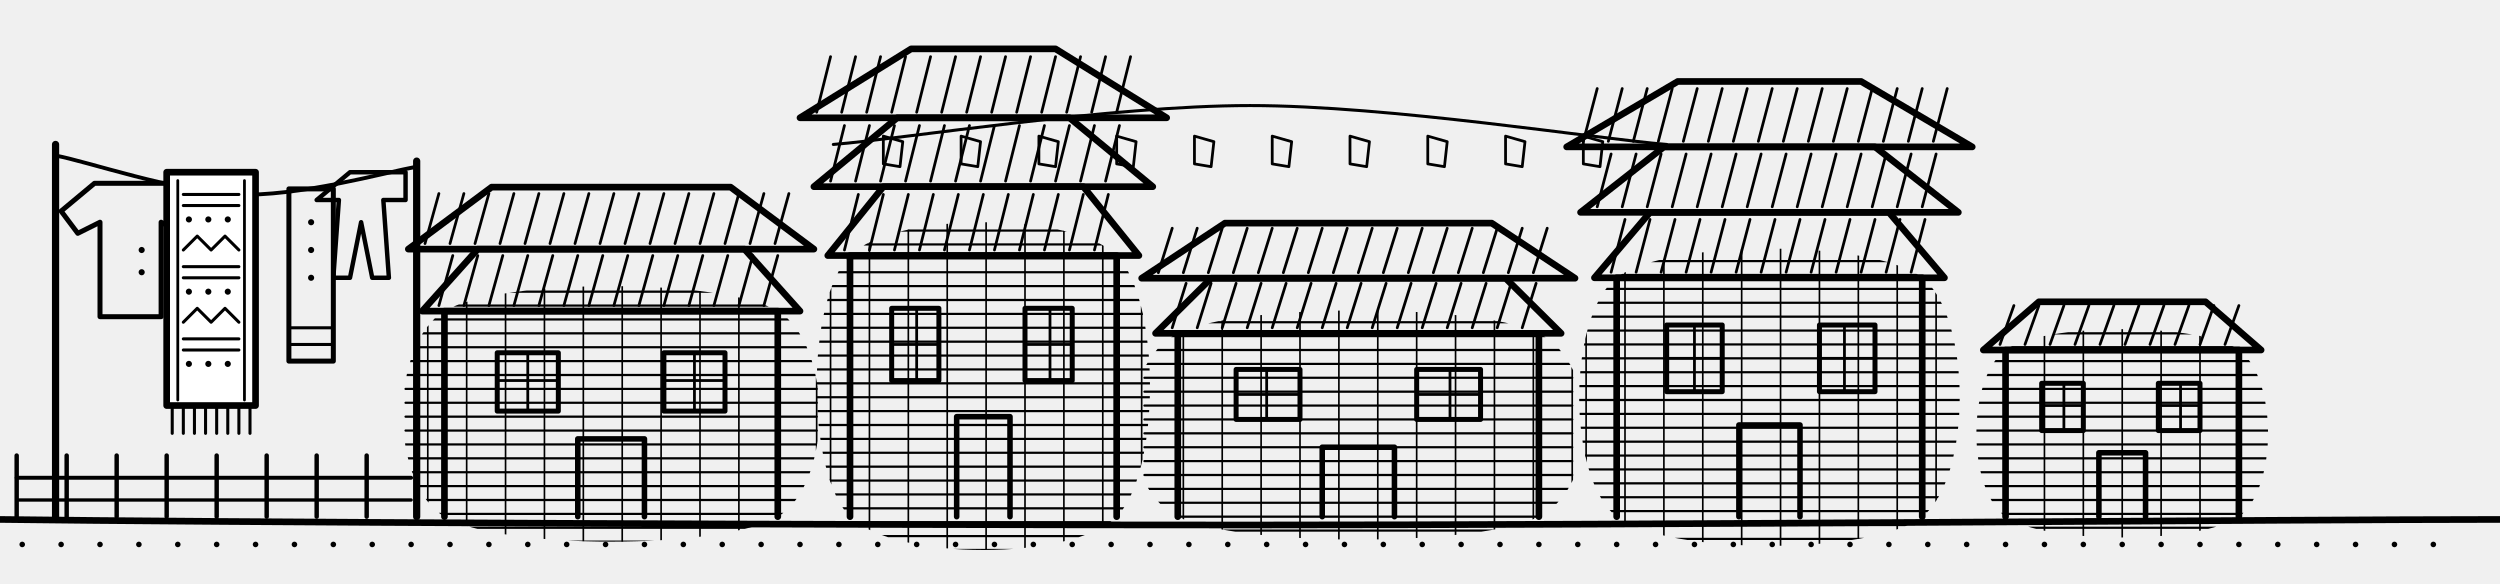
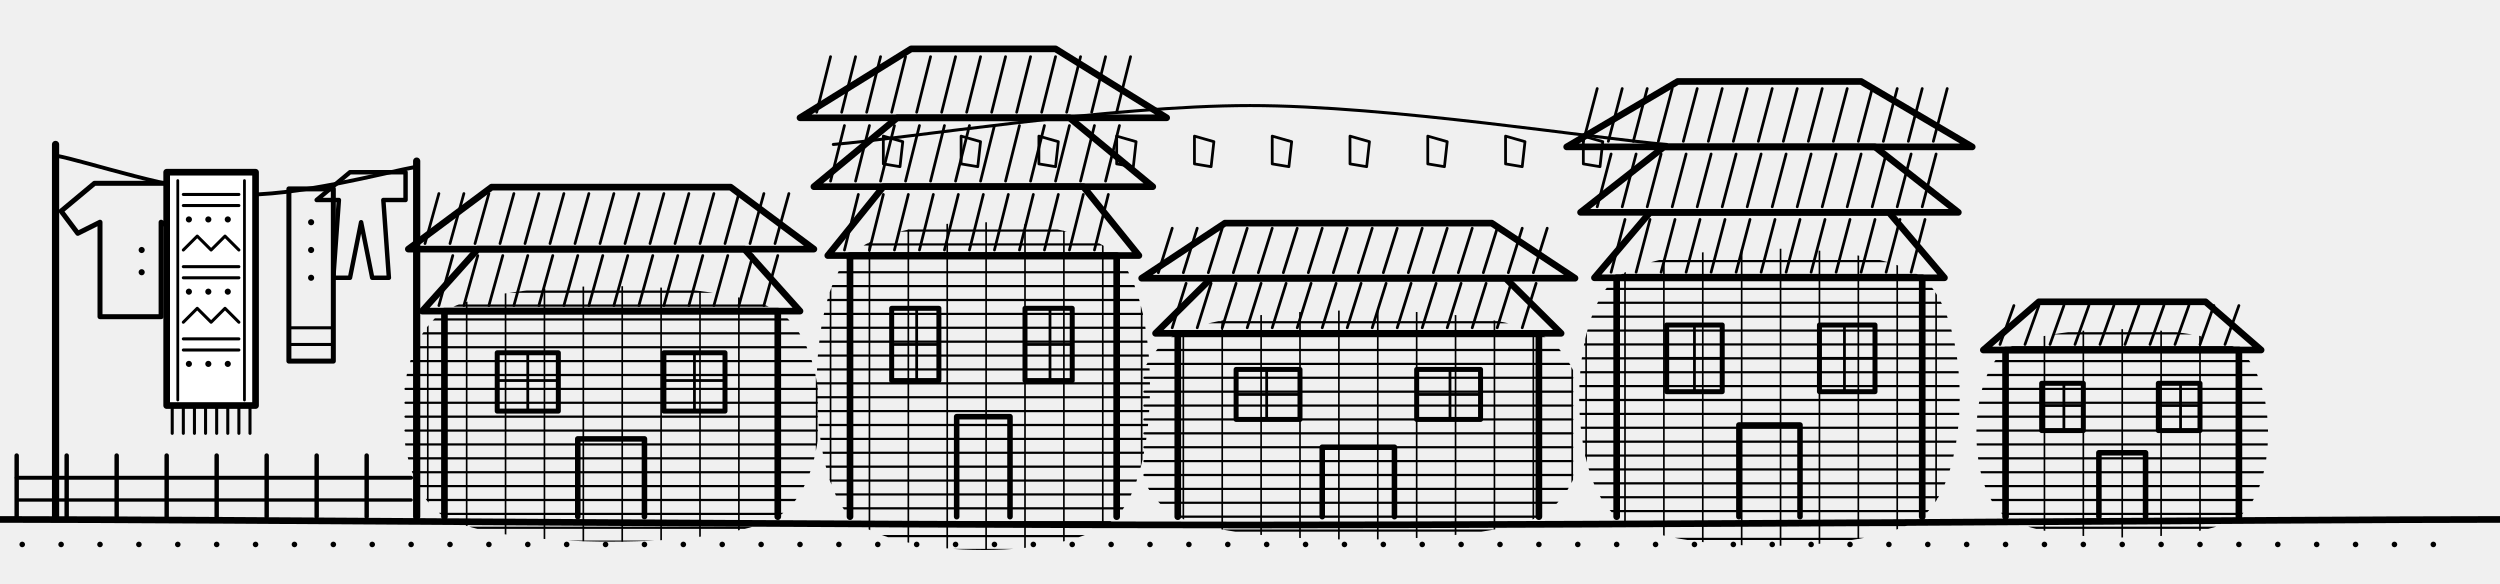
<svg xmlns="http://www.w3.org/2000/svg" viewBox="0 0 900 210" fill="none" stroke="currentColor" stroke-linecap="round" stroke-linejoin="round" aria-hidden="true" focusable="false">
-   <path d="M0 187C75 188 300 189 450 189C600 189 825 187 900 187" stroke-width="2.4" />
+   <path d="M0 187C75 187 300 189 450 189C601 189 825 187 900 187" stroke-width="2.4" />
  <path d="M8 196h0M22 196h0M36 196h0M50 196h0M64 196h0M78 196h0M92 196h0M106 196h0M120 196h0M134 196h0M148 196h0M162 196h0M176 196h0M190 196h0M204 196h0M218 196h0M232 196h0M246 196h0M260 196h0M274 196h0M288 196h0M302 196h0M316 196h0M330 196h0M344 196h0M358 196h0M372 196h0M386 196h0M400 196h0M414 196h0M428 196h0M442 196h0M456 196h0M470 196h0M484 196h0M498 196h0M512 196h0M526 196h0M540 196h0M554 196h0M568 196h0M582 196h0M596 196h0M610 196h0M624 196h0M638 196h0M652 196h0M666 196h0M680 196h0M694 196h0M708 196h0M722 196h0M736 196h0M750 196h0M764 196h0M778 196h0M792 196h0M806 196h0M820 196h0M834 196h0M848 196h0M862 196h0M876 196h0" stroke-width="2" />
  <line x1="6" y1="186" x2="6" y2="164" stroke-width="1.6" />
  <line x1="24" y1="186" x2="24" y2="164" stroke-width="1.6" />
  <line x1="42" y1="186" x2="42" y2="164" stroke-width="1.6" />
  <line x1="60" y1="186" x2="60" y2="164" stroke-width="1.6" />
  <line x1="78" y1="186" x2="78" y2="164" stroke-width="1.6" />
  <line x1="96" y1="186" x2="96" y2="164" stroke-width="1.6" />
  <line x1="114" y1="186" x2="114" y2="164" stroke-width="1.6" />
  <line x1="132" y1="186" x2="132" y2="164" stroke-width="1.6" />
  <line x1="6" y1="172" x2="148" y2="172" stroke-width="1.4" />
  <line x1="6" y1="180" x2="148" y2="180" stroke-width="1.2" />
  <path d="M160 186V112H280V186" stroke-width="2.4" />
  <clipPath id="v1">
    <path d="M160 112C180 100 260 100 280 112C300 124 300 174 280 186C260 198 180 198 160 186C140 174 140 124 160 112Z" />
  </clipPath>
  <g clip-path="url(#v1)">
    <path d="M146 75L294 75M146 80L294 80M146 85L294 85M146 90L294 90M146 95L294 95M146 100L294 100M146 105L294 105M146 110L294 110M146 115L294 115M146 120L294 120M146 125L294 125M146 130L294 130M146 135L294 135M146 140L294 140M146 145L294 145M146 150L294 150M146 155L294 155M146 160L294 160M146 165L294 165M146 170L294 170M146 175L294 175M146 180L294 180M146 185L294 185M146 190L294 190M146 195L294 195M146 200L294 200M146 205L294 205M146 210L294 210M146 215L294 215M146 220L294 220" stroke-width="0.8" />
    <path d="M294 75L294 223M280 75L280 223M266 75L266 223M252 75L252 223M238 75L238 223M224 75L224 223M210 75L210 223M196 75L196 223M182 75L182 223M168 75L168 223M154 75L154 223" stroke-width="0.6" />
  </g>
  <path d="M152 112.0L172 89.68H268L288 112.0Z" stroke-width="2.4" />
  <path d="M158 110.0l5 -18M167 110.0l5 -18M176 110.0l5 -18M185 110.0l5 -18M194 110.0l5 -18M203 110.0l5 -18M212 110.0l5 -18M221 110.0l5 -18M230 110.0l5 -18M239 110.0l5 -18M248 110.0l5 -18M257 110.0l5 -18M266 110.0l5 -18M275 110.0l5 -18" stroke-width="1" />
  <path d="M147 89.68L177 67.36H263L293 89.68Z" stroke-width="2.4" />
  <path d="M153 87.68l5 -18M162 87.68l5 -18M171 87.68l5 -18M180 87.68l5 -18M189 87.68l5 -18M198 87.68l5 -18M207 87.68l5 -18M216 87.68l5 -18M225 87.68l5 -18M234 87.68l5 -18M243 87.68l5 -18M252 87.68l5 -18M261 87.68l5 -18M270 87.68l5 -18M279 87.68l5 -18" stroke-width="1" />
  <path d="M208.0 186v-28h24.0v28" stroke-width="2" />
  <rect x="179" y="127" width="22" height="21" stroke-width="1.8" />
  <path d="M190 127v21M179 137h22" stroke-width="1" />
  <rect x="239" y="127" width="22" height="21" stroke-width="1.8" />
  <path d="M250 127v21M239 137h22" stroke-width="1" />
  <path d="M306 186V92H402V186" stroke-width="2.4" />
  <clipPath id="v2">
    <path d="M306 92C322 76 386 76 402 92C418 108 418 170 402 186C386 202 322 202 306 186C290 170 290 108 306 92Z" />
  </clipPath>
  <g clip-path="url(#v2)">
    <path d="M283 68L425 68M283 73L425 73M283 78L425 78M283 83L425 83M283 88L425 88M283 93L425 93M283 98L425 98M283 103L425 103M283 108L425 108M283 113L425 113M283 118L425 118M283 123L425 123M283 128L425 128M283 133L425 133M283 138L425 138M283 143L425 143M283 148L425 148M283 153L425 153M283 158L425 158M283 163L425 163M283 168L425 168M283 173L425 173M283 178L425 178M283 183L425 183M283 188L425 188M283 193L425 193M283 198L425 198M283 203L425 203M283 208L425 208" stroke-width="0.8" />
    <path d="M425 68L425 210M411 68L411 210M397 68L397 210M383 68L383 210M369 68L369 210M355 68L355 210M341 68L341 210M327 68L327 210M313 68L313 210M299 68L299 210M285 68L285 210" stroke-width="0.6" />
  </g>
  <path d="M298 92.0L318 67.2H390L410 92.0Z" stroke-width="2.4" />
  <path d="M304 90.0l5 -20M313 90.0l5 -20M322 90.0l5 -20M331 90.0l5 -20M340 90.0l5 -20M349 90.0l5 -20M358 90.0l5 -20M367 90.0l5 -20M376 90.0l5 -20M385 90.0l5 -20M394 90.0l5 -20" stroke-width="1" />
  <path d="M293 67.2L323 42.4H385L415 67.2Z" stroke-width="2.4" />
  <path d="M299 65.2l5 -20M308 65.2l5 -20M317 65.2l5 -20M326 65.2l5 -20M335 65.2l5 -20M344 65.2l5 -20M353 65.2l5 -20M362 65.2l5 -20M371 65.2l5 -20M380 65.2l5 -20M389 65.2l5 -20M398 65.2l5 -20" stroke-width="1" />
  <path d="M288 42.4L328 17.6H380L420 42.4Z" stroke-width="2.4" />
  <path d="M294 40.4l5 -20M303 40.4l5 -20M312 40.4l5 -20M321 40.4l5 -20M330 40.4l5 -20M339 40.4l5 -20M348 40.4l5 -20M357 40.4l5 -20M366 40.4l5 -20M375 40.4l5 -20M384 40.4l5 -20M393 40.4l5 -20M402 40.4l5 -20" stroke-width="1" />
  <path d="M344.4 186v-36h19.2v36" stroke-width="2" />
  <rect x="321" y="111" width="17" height="26" stroke-width="1.8" />
  <path d="M330 111v26M321 124h17" stroke-width="1" />
  <rect x="369" y="111" width="17" height="26" stroke-width="1.8" />
  <path d="M378 111v26M369 124h17" stroke-width="1" />
  <path d="M424 186V120H554V186" stroke-width="2.4" />
  <clipPath id="v3">
    <path d="M424 120C446 109 532 109 554 120C576 131 576 175 554 186C532 197 446 197 424 186C402 175 402 131 424 120Z" />
  </clipPath>
  <g clip-path="url(#v3)">
    <path d="M412 76L566 76M412 81L566 81M412 86L566 86M412 91L566 91M412 96L566 96M412 101L566 101M412 106L566 106M412 111L566 111M412 116L566 116M412 121L566 121M412 126L566 126M412 131L566 131M412 136L566 136M412 141L566 141M412 146L566 146M412 151L566 151M412 156L566 156M412 161L566 161M412 166L566 166M412 171L566 171M412 176L566 176M412 181L566 181M412 186L566 186M412 191L566 191M412 196L566 196M412 201L566 201M412 206L566 206M412 211L566 211M412 216L566 216M412 221L566 221M412 226L566 226" stroke-width="0.8" />
    <path d="M566 76L566 230M552 76L552 230M538 76L538 230M524 76L524 230M510 76L510 230M496 76L496 230M482 76L482 230M468 76L468 230M454 76L454 230M440 76L440 230M426 76L426 230" stroke-width="0.6" />
  </g>
  <path d="M416 120.0L436 100.16H542L562 120.0Z" stroke-width="2.4" />
  <path d="M422 118.0l5 -16M431 118.0l5 -16M440 118.0l5 -16M449 118.0l5 -16M458 118.0l5 -16M467 118.0l5 -16M476 118.0l5 -16M485 118.0l5 -16M494 118.0l5 -16M503 118.0l5 -16M512 118.0l5 -16M521 118.0l5 -16M530 118.0l5 -16M539 118.0l5 -16M548 118.0l5 -16" stroke-width="1" />
  <path d="M411 100.16L441 80.32H537L567 100.16Z" stroke-width="2.4" />
  <path d="M417 98.16l5 -16M426 98.16l5 -16M435 98.16l5 -16M444 98.16l5 -16M453 98.16l5 -16M462 98.16l5 -16M471 98.16l5 -16M480 98.16l5 -16M489 98.16l5 -16M498 98.16l5 -16M507 98.16l5 -16M516 98.16l5 -16M525 98.16l5 -16M534 98.16l5 -16M543 98.16l5 -16M552 98.16l5 -16" stroke-width="1" />
  <path d="M476.0 186v-25h26.0v25" stroke-width="2" />
  <rect x="445" y="133" width="23" height="18" stroke-width="1.8" />
  <path d="M456 133v18M445 142h23" stroke-width="1" />
  <rect x="510" y="133" width="23" height="18" stroke-width="1.8" />
  <path d="M522 133v18M510 142h23" stroke-width="1" />
  <path d="M582 186V100H692V186" stroke-width="2.4" />
  <clipPath id="v4">
    <path d="M582 100C600 86 674 86 692 100C710 114 710 172 692 186C674 200 600 200 582 186C564 172 564 114 582 100Z" />
  </clipPath>
  <g clip-path="url(#v4)">
    <path d="M563 69L711 69M563 74L711 74M563 79L711 79M563 84L711 84M563 89L711 89M563 94L711 94M563 99L711 99M563 104L711 104M563 109L711 109M563 114L711 114M563 119L711 119M563 124L711 124M563 129L711 129M563 134L711 134M563 139L711 139M563 144L711 144M563 149L711 149M563 154L711 154M563 159L711 159M563 164L711 164M563 169L711 169M563 174L711 174M563 179L711 179M563 184L711 184M563 189L711 189M563 194L711 194M563 199L711 199M563 204L711 204M563 209L711 209M563 214L711 214" stroke-width="0.8" />
    <path d="M711 69L711 217M697 69L697 217M683 69L683 217M669 69L669 217M655 69L655 217M641 69L641 217M627 69L627 217M613 69L613 217M599 69L599 217M585 69L585 217M571 69L571 217" stroke-width="0.6" />
  </g>
  <path d="M574 100.0L594 76.44H680L700 100.0Z" stroke-width="2.4" />
  <path d="M580 98.0l5 -19M589 98.0l5 -19M598 98.0l5 -19M607 98.0l5 -19M616 98.0l5 -19M625 98.0l5 -19M634 98.0l5 -19M643 98.0l5 -19M652 98.0l5 -19M661 98.0l5 -19M670 98.0l5 -19M679 98.0l5 -19M688 98.0l5 -19" stroke-width="1" />
  <path d="M569 76.44L599 52.88H675L705 76.44Z" stroke-width="2.4" />
  <path d="M575 74.44l5 -19M584 74.44l5 -19M593 74.44l5 -19M602 74.44l5 -19M611 74.44l5 -19M620 74.44l5 -19M629 74.44l5 -19M638 74.44l5 -19M647 74.44l5 -19M656 74.44l5 -19M665 74.44l5 -19M674 74.44l5 -19M683 74.44l5 -19M692 74.44l5 -19" stroke-width="1" />
  <path d="M564 52.88L604 29.32H670L710 52.88Z" stroke-width="2.4" />
  <path d="M570 50.88l5 -19M579 50.88l5 -19M588 50.88l5 -19M597 50.88l5 -19M606 50.88l5 -19M615 50.88l5 -19M624 50.88l5 -19M633 50.88l5 -19M642 50.88l5 -19M651 50.88l5 -19M660 50.88l5 -19M669 50.88l5 -19M678 50.88l5 -19M687 50.88l5 -19M696 50.88l5 -19" stroke-width="1" />
  <path d="M626.0 186v-33h22.0v33" stroke-width="2" />
  <rect x="600" y="117" width="20" height="24" stroke-width="1.8" />
  <path d="M610 117v24M600 129h20" stroke-width="1" />
  <rect x="655" y="117" width="20" height="24" stroke-width="1.8" />
  <path d="M664 117v24M655 129h20" stroke-width="1" />
  <path d="M722 186V126H806V186" stroke-width="2.4" />
  <clipPath id="v5">
    <path d="M722 126C736 116 792 116 806 126C820 136 820 176 806 186C792 196 736 196 722 186C708 176 708 136 722 126Z" />
  </clipPath>
  <g clip-path="url(#v5)">
    <path d="M708 100L820 100M708 105L820 105M708 110L820 110M708 115L820 115M708 120L820 120M708 125L820 125M708 130L820 130M708 135L820 135M708 140L820 140M708 145L820 145M708 150L820 150M708 155L820 155M708 160L820 160M708 165L820 165M708 170L820 170M708 175L820 175M708 180L820 180M708 185L820 185M708 190L820 190M708 195L820 195M708 200L820 200M708 205L820 205M708 210L820 210" stroke-width="0.8" />
    <path d="M820 100L820 212M806 100L806 212M792 100L792 212M778 100L778 212M764 100L764 212M750 100L750 212M736 100L736 212M722 100L722 212" stroke-width="0.6" />
  </g>
  <path d="M714 126.0L734 108.64H794L814 126.0Z" stroke-width="2.4" />
  <path d="M720 124.0l5 -14M729 124.0l5 -14M738 124.0l5 -14M747 124.0l5 -14M756 124.0l5 -14M765 124.0l5 -14M774 124.0l5 -14M783 124.0l5 -14M792 124.0l5 -14M801 124.0l5 -14" stroke-width="1" />
  <path d="M755.6 186v-23h16.8v23" stroke-width="2" />
  <rect x="735" y="138" width="15" height="17" stroke-width="1.8" />
  <path d="M743 138v17M735 146h15" stroke-width="1" />
  <rect x="777" y="138" width="15" height="17" stroke-width="1.8" />
  <path d="M785 138v17M777 146h15" stroke-width="1" />
  <line x1="20" y1="186" x2="20" y2="52" stroke-width="2.6" />
  <line x1="150" y1="186" x2="150" y2="58" stroke-width="2.6" />
-   <path d="M20 56C31 58 63 69 85 70C107 71 139 62 150 60" stroke-width="1.4" />
+   <path d="M20 56C31 58 63 69 85 70C106 71 139 62 150 60" stroke-width="1.4" />
  <path d="M34 66l-12 10l6 8l8 -4v34h22v-34l8 4l6 -8l-12 -10z" stroke-width="1.8" />
  <path d="M51 90h0M51 98h0" stroke-width="2.2" />
  <path d="M104 68h16v62h-16z" stroke-width="1.8" />
  <path d="M104 118h16M104 124h16" stroke-width="1.1" />
  <path d="M112 80h0M112 90h0M112 100h0" stroke-width="2.2" />
  <path d="M126 62h20v10h-8l2 28h-6l-4 -20l-4 20h-6l2 -28h-8z" stroke-width="1.6" />
  <path d="M60 62H92V146H60Z" fill="#fff" stroke-width="2.4" />
  <path d="M64 65V144M88 65V144" stroke-width="1" />
  <path d="M66 70H86M66 74H86" stroke-width="1.1" />
  <path d="M68 79h0M75 79h0M82 79h0" stroke-width="2.2" />
  <path d="M66 90l5 -5l5 5l5 -5l5 5" stroke-width="1.1" />
  <path d="M66 96H86M66 100H86" stroke-width="1.1" />
  <path d="M68 105h0M75 105h0M82 105h0" stroke-width="2.2" />
  <path d="M66 116l5 -5l5 5l5 -5l5 5" stroke-width="1.1" />
  <path d="M66 122H86M66 126H86" stroke-width="1.1" />
  <path d="M68 131h0M75 131h0M82 131h0" stroke-width="2.2" />
  <line x1="62" y1="146" x2="62" y2="156" stroke-width="1.1" />
  <line x1="66" y1="146" x2="66" y2="156" stroke-width="1.1" />
  <line x1="70" y1="146" x2="70" y2="156" stroke-width="1.1" />
  <line x1="74" y1="146" x2="74" y2="156" stroke-width="1.1" />
  <line x1="78" y1="146" x2="78" y2="156" stroke-width="1.1" />
  <line x1="82" y1="146" x2="82" y2="156" stroke-width="1.1" />
  <line x1="86" y1="146" x2="86" y2="156" stroke-width="1.1" />
  <line x1="90" y1="146" x2="90" y2="156" stroke-width="1.1" />
  <path d="M300 52C325 50 400 38 450 38C500 38 575 50 600 52" stroke-width="1.1" />
  <path d="M318 49l7 2l-1 9l-6 -1z" stroke-width="1" />
  <path d="M346 49l7 2l-1 9l-6 -1z" stroke-width="1" />
  <path d="M374 49l7 2l-1 9l-6 -1z" stroke-width="1" />
  <path d="M402 49l7 2l-1 9l-6 -1z" stroke-width="1" />
  <path d="M430 49l7 2l-1 9l-6 -1z" stroke-width="1" />
  <path d="M458 49l7 2l-1 9l-6 -1z" stroke-width="1" />
  <path d="M486 49l7 2l-1 9l-6 -1z" stroke-width="1" />
  <path d="M514 49l7 2l-1 9l-6 -1z" stroke-width="1" />
  <path d="M542 49l7 2l-1 9l-6 -1z" stroke-width="1" />
  <path d="M570 49l7 2l-1 9l-6 -1z" stroke-width="1" />
</svg>
